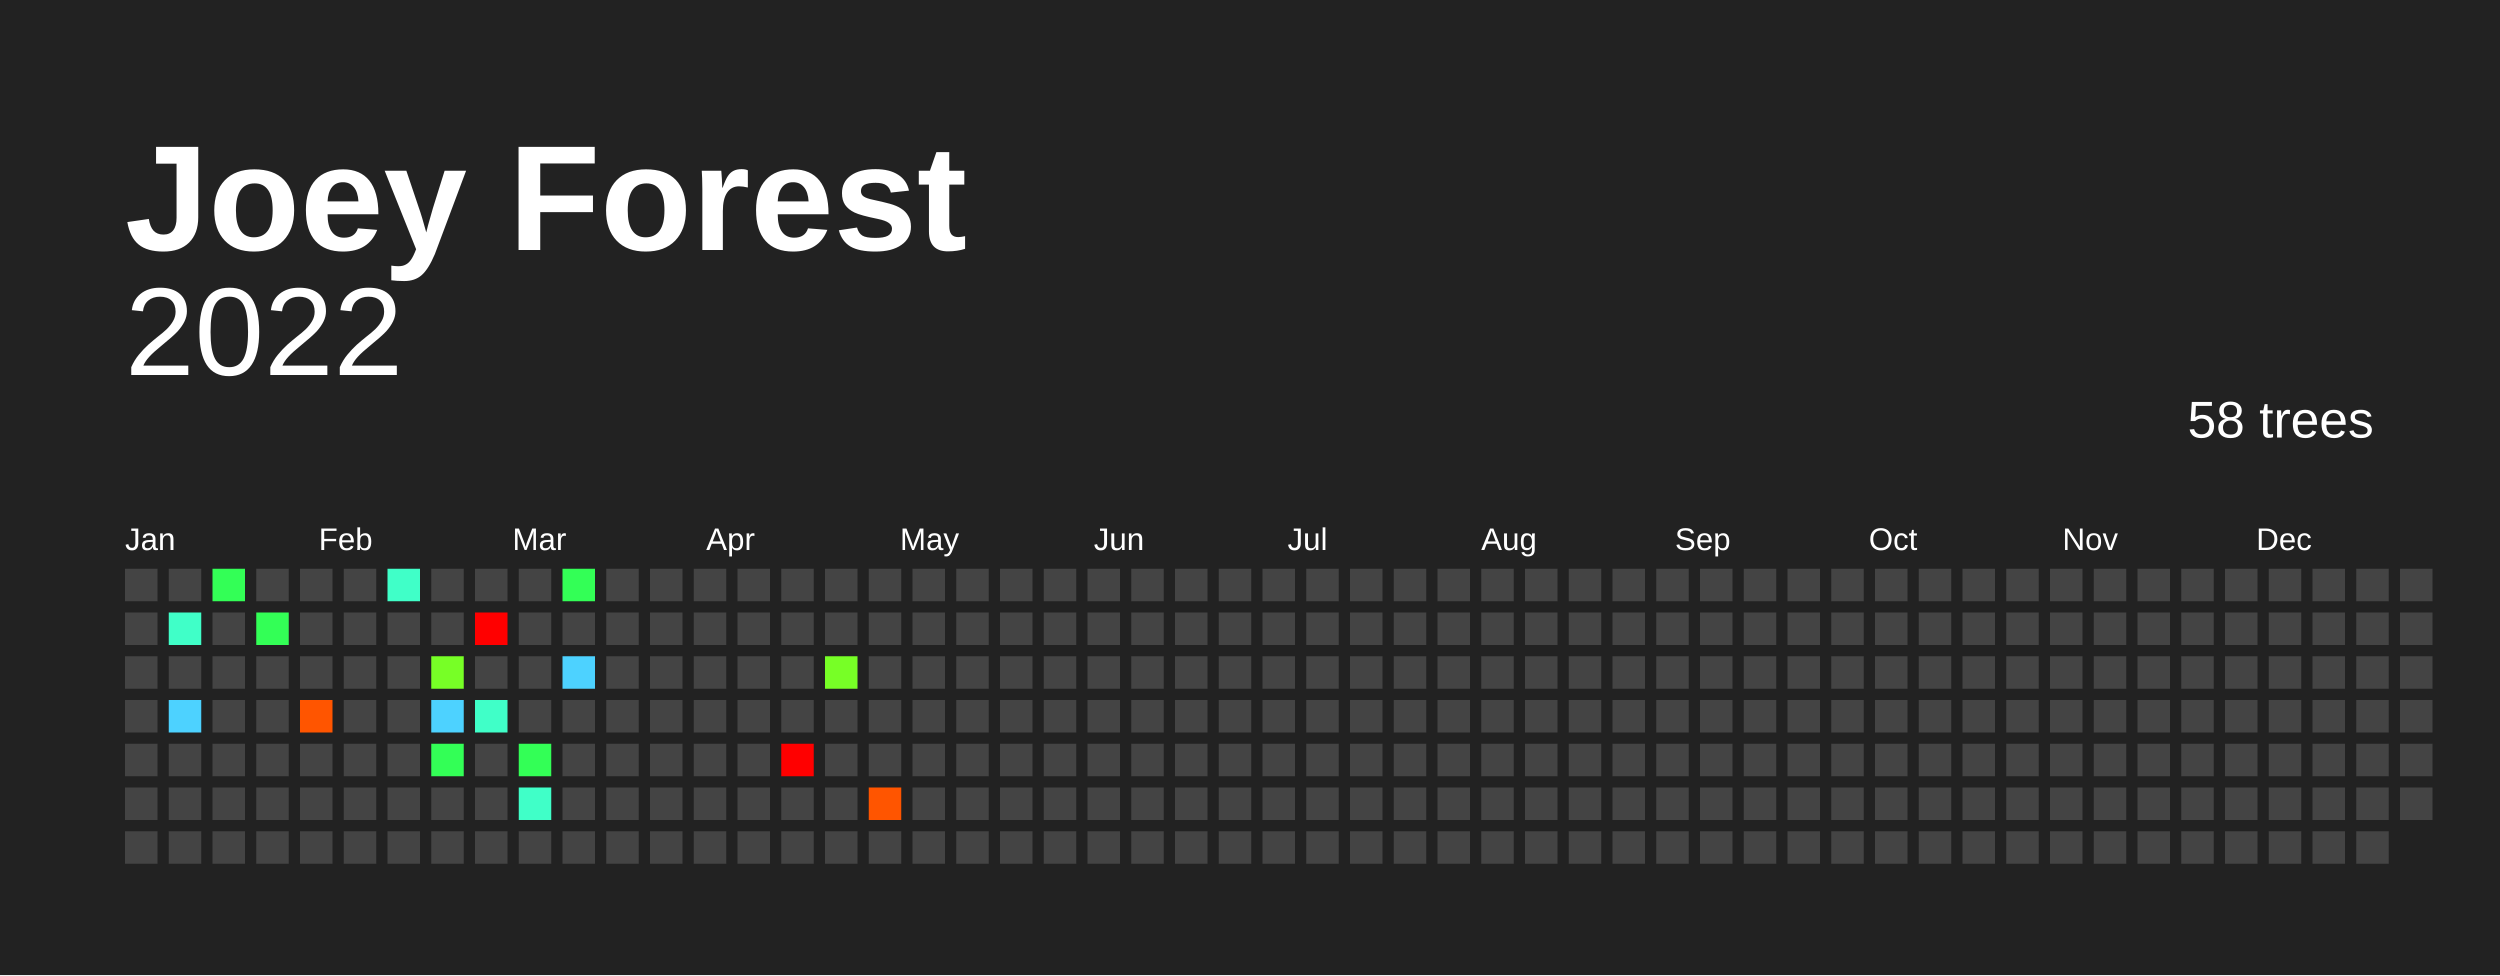
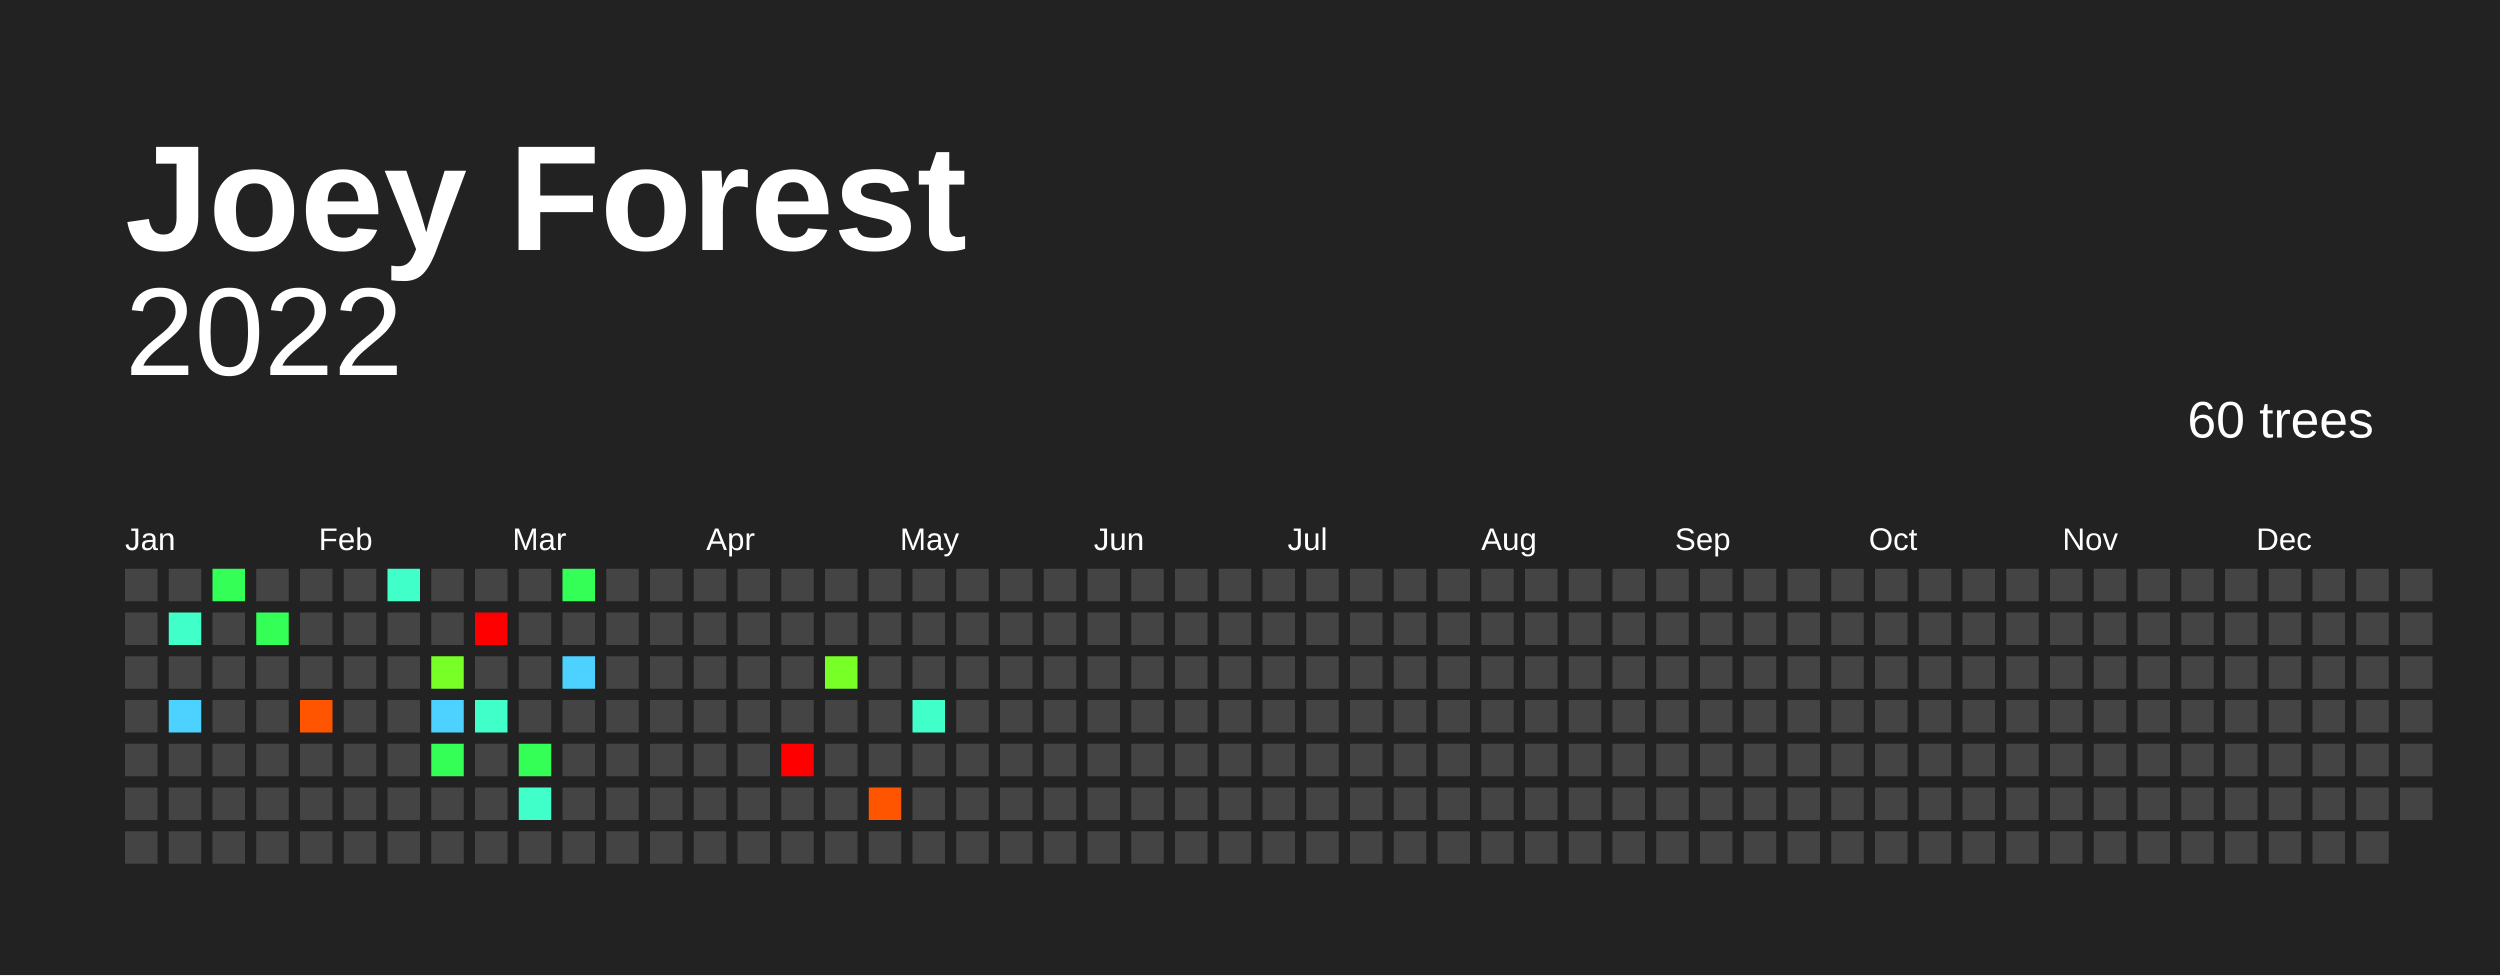
<svg xmlns="http://www.w3.org/2000/svg" baseProfile="full" height="78mm" version="1.1" viewBox="0,0,200,78" width="200mm">
  <defs />
  <rect fill="#222222" height="78" width="200" x="0" y="0" />
  <text fill="#FFFFFF" style="font-size:12px; font-family:Arial; font-weight:bold;" x="10" y="20">Joey Forest</text>
  <text alignment-baseline="hanging" fill="#FFFFFF" style="font-size:10.0px; font-family:Arial;" x="10" y="30">2022</text>
-   <text alignment-baseline="hanging" fill="#FFFFFF" style="font-size:4.125px; font-family:Arial;" x="175" y="35">58 trees</text>
+   <text alignment-baseline="hanging" fill="#FFFFFF" style="font-size:4.125px; font-family:Arial;" x="175" y="35">60 trees</text>
  <text fill="#FFFFFF" style="font-size:2.5px; font-family:Arial" x="10.0" y="44">Jan</text>
  <text fill="#FFFFFF" style="font-size:2.5px; font-family:Arial" x="25.5" y="44">Feb</text>
  <text fill="#FFFFFF" style="font-size:2.5px; font-family:Arial" x="41.0" y="44">Mar</text>
  <text fill="#FFFFFF" style="font-size:2.5px; font-family:Arial" x="56.5" y="44">Apr</text>
  <text fill="#FFFFFF" style="font-size:2.5px; font-family:Arial" x="72.0" y="44">May</text>
  <text fill="#FFFFFF" style="font-size:2.5px; font-family:Arial" x="87.5" y="44">Jun</text>
  <text fill="#FFFFFF" style="font-size:2.5px; font-family:Arial" x="103.0" y="44">Jul</text>
  <text fill="#FFFFFF" style="font-size:2.5px; font-family:Arial" x="118.5" y="44">Aug</text>
  <text fill="#FFFFFF" style="font-size:2.5px; font-family:Arial" x="134.0" y="44">Sep</text>
  <text fill="#FFFFFF" style="font-size:2.5px; font-family:Arial" x="149.5" y="44">Oct</text>
  <text fill="#FFFFFF" style="font-size:2.5px; font-family:Arial" x="165.0" y="44">Nov</text>
  <text fill="#FFFFFF" style="font-size:2.5px; font-family:Arial" x="180.5" y="44">Dec</text>
  <rect fill="#444444" height="2.6" width="2.6" x="10.0" y="45.5" />
  <rect fill="#444444" height="2.6" width="2.6" x="10.0" y="49.0" />
  <rect fill="#444444" height="2.6" width="2.6" x="10.0" y="52.5" />
  <rect fill="#444444" height="2.6" width="2.6" x="10.0" y="56.0" />
  <rect fill="#444444" height="2.6" width="2.6" x="10.0" y="59.5" />
  <rect fill="#444444" height="2.6" width="2.6" x="10.0" y="63.0" />
  <rect fill="#444444" height="2.6" width="2.6" x="10.0" y="66.5" />
  <rect fill="#444444" height="2.6" width="2.6" x="13.5" y="45.5" />
  <rect fill="#40ffc8" height="2.6" width="2.6" x="13.5" y="49.0" />
  <rect fill="#444444" height="2.6" width="2.6" x="13.5" y="52.5" />
  <rect fill="#4dd2ff" height="2.6" width="2.6" x="13.5" y="56.0" />
  <rect fill="#444444" height="2.6" width="2.6" x="13.5" y="59.5" />
  <rect fill="#444444" height="2.6" width="2.6" x="13.5" y="63.0" />
  <rect fill="#444444" height="2.6" width="2.6" x="13.5" y="66.5" />
  <rect fill="#33ff56" height="2.6" width="2.6" x="17.0" y="45.5" />
  <rect fill="#444444" height="2.6" width="2.6" x="17.0" y="49.0" />
  <rect fill="#444444" height="2.6" width="2.6" x="17.0" y="52.5" />
  <rect fill="#444444" height="2.6" width="2.6" x="17.0" y="56.0" />
  <rect fill="#444444" height="2.6" width="2.6" x="17.0" y="59.5" />
  <rect fill="#444444" height="2.6" width="2.6" x="17.0" y="63.0" />
  <rect fill="#444444" height="2.6" width="2.6" x="17.0" y="66.5" />
  <rect fill="#444444" height="2.6" width="2.6" x="20.5" y="45.5" />
  <rect fill="#33ff56" height="2.6" width="2.6" x="20.5" y="49.0" />
  <rect fill="#444444" height="2.6" width="2.6" x="20.5" y="52.5" />
  <rect fill="#444444" height="2.6" width="2.6" x="20.5" y="56.0" />
  <rect fill="#444444" height="2.6" width="2.6" x="20.5" y="59.5" />
  <rect fill="#444444" height="2.6" width="2.6" x="20.5" y="63.0" />
  <rect fill="#444444" height="2.6" width="2.6" x="20.5" y="66.5" />
  <rect fill="#444444" height="2.6" width="2.6" x="24.0" y="45.5" />
  <rect fill="#444444" height="2.6" width="2.6" x="24.0" y="49.0" />
  <rect fill="#444444" height="2.6" width="2.6" x="24.0" y="52.5" />
  <rect fill="#ff5500" height="2.6" width="2.6" x="24.0" y="56.0" />
  <rect fill="#444444" height="2.6" width="2.6" x="24.0" y="59.5" />
  <rect fill="#444444" height="2.6" width="2.6" x="24.0" y="63.0" />
  <rect fill="#444444" height="2.6" width="2.6" x="24.0" y="66.5" />
  <rect fill="#444444" height="2.6" width="2.6" x="27.5" y="45.5" />
  <rect fill="#444444" height="2.6" width="2.6" x="27.5" y="49.0" />
  <rect fill="#444444" height="2.6" width="2.6" x="27.5" y="52.5" />
  <rect fill="#444444" height="2.6" width="2.6" x="27.5" y="56.0" />
  <rect fill="#444444" height="2.6" width="2.6" x="27.5" y="59.5" />
  <rect fill="#444444" height="2.6" width="2.6" x="27.5" y="63.0" />
  <rect fill="#444444" height="2.6" width="2.6" x="27.5" y="66.5" />
  <rect fill="#40ffc8" height="2.6" width="2.6" x="31.0" y="45.5" />
  <rect fill="#444444" height="2.6" width="2.6" x="31.0" y="49.0" />
  <rect fill="#444444" height="2.6" width="2.6" x="31.0" y="52.5" />
  <rect fill="#444444" height="2.6" width="2.6" x="31.0" y="56.0" />
  <rect fill="#444444" height="2.6" width="2.6" x="31.0" y="59.5" />
  <rect fill="#444444" height="2.6" width="2.6" x="31.0" y="63.0" />
  <rect fill="#444444" height="2.6" width="2.6" x="31.0" y="66.5" />
  <rect fill="#444444" height="2.6" width="2.6" x="34.5" y="45.5" />
  <rect fill="#444444" height="2.6" width="2.6" x="34.5" y="49.0" />
  <rect fill="#77ff26" height="2.6" width="2.6" x="34.5" y="52.5" />
  <rect fill="#4dd2ff" height="2.6" width="2.6" x="34.5" y="56.0" />
  <rect fill="#33ff56" height="2.6" width="2.6" x="34.5" y="59.5" />
  <rect fill="#444444" height="2.6" width="2.6" x="34.5" y="63.0" />
  <rect fill="#444444" height="2.6" width="2.6" x="34.5" y="66.5" />
  <rect fill="#444444" height="2.6" width="2.6" x="38.0" y="45.5" />
  <rect fill="red" height="2.6" width="2.6" x="38.0" y="49.0" />
  <rect fill="#444444" height="2.6" width="2.6" x="38.0" y="52.5" />
  <rect fill="#40ffc8" height="2.6" width="2.6" x="38.0" y="56.0" />
  <rect fill="#444444" height="2.6" width="2.6" x="38.0" y="59.5" />
  <rect fill="#444444" height="2.6" width="2.6" x="38.0" y="63.0" />
  <rect fill="#444444" height="2.6" width="2.6" x="38.0" y="66.5" />
  <rect fill="#444444" height="2.6" width="2.6" x="41.5" y="45.5" />
  <rect fill="#444444" height="2.6" width="2.6" x="41.5" y="49.0" />
  <rect fill="#444444" height="2.6" width="2.6" x="41.5" y="52.5" />
  <rect fill="#444444" height="2.6" width="2.6" x="41.5" y="56.0" />
  <rect fill="#33ff56" height="2.6" width="2.6" x="41.5" y="59.5" />
  <rect fill="#40ffc8" height="2.6" width="2.6" x="41.5" y="63.0" />
  <rect fill="#444444" height="2.6" width="2.6" x="41.5" y="66.5" />
  <rect fill="#33ff56" height="2.6" width="2.6" x="45.0" y="45.5" />
  <rect fill="#444444" height="2.6" width="2.6" x="45.0" y="49.0" />
  <rect fill="#4dd2ff" height="2.6" width="2.6" x="45.0" y="52.5" />
  <rect fill="#444444" height="2.6" width="2.6" x="45.0" y="56.0" />
  <rect fill="#444444" height="2.6" width="2.6" x="45.0" y="59.5" />
  <rect fill="#444444" height="2.6" width="2.6" x="45.0" y="63.0" />
  <rect fill="#444444" height="2.6" width="2.6" x="45.0" y="66.5" />
  <rect fill="#444444" height="2.6" width="2.6" x="48.5" y="45.5" />
  <rect fill="#444444" height="2.6" width="2.6" x="48.5" y="49.0" />
  <rect fill="#444444" height="2.6" width="2.6" x="48.5" y="52.5" />
  <rect fill="#444444" height="2.6" width="2.6" x="48.5" y="56.0" />
  <rect fill="#444444" height="2.6" width="2.6" x="48.5" y="59.5" />
  <rect fill="#444444" height="2.6" width="2.6" x="48.5" y="63.0" />
  <rect fill="#444444" height="2.6" width="2.6" x="48.5" y="66.5" />
  <rect fill="#444444" height="2.6" width="2.6" x="52.0" y="45.5" />
  <rect fill="#444444" height="2.6" width="2.6" x="52.0" y="49.0" />
  <rect fill="#444444" height="2.6" width="2.6" x="52.0" y="52.5" />
  <rect fill="#444444" height="2.6" width="2.6" x="52.0" y="56.0" />
  <rect fill="#444444" height="2.6" width="2.6" x="52.0" y="59.5" />
  <rect fill="#444444" height="2.6" width="2.6" x="52.0" y="63.0" />
  <rect fill="#444444" height="2.6" width="2.6" x="52.0" y="66.5" />
  <rect fill="#444444" height="2.6" width="2.6" x="55.5" y="45.5" />
  <rect fill="#444444" height="2.6" width="2.6" x="55.5" y="49.0" />
  <rect fill="#444444" height="2.6" width="2.6" x="55.5" y="52.5" />
  <rect fill="#444444" height="2.6" width="2.6" x="55.5" y="56.0" />
  <rect fill="#444444" height="2.6" width="2.6" x="55.5" y="59.5" />
  <rect fill="#444444" height="2.6" width="2.6" x="55.5" y="63.0" />
  <rect fill="#444444" height="2.6" width="2.6" x="55.5" y="66.5" />
  <rect fill="#444444" height="2.6" width="2.6" x="59.0" y="45.5" />
  <rect fill="#444444" height="2.6" width="2.6" x="59.0" y="49.0" />
  <rect fill="#444444" height="2.6" width="2.6" x="59.0" y="52.5" />
  <rect fill="#444444" height="2.6" width="2.6" x="59.0" y="56.0" />
  <rect fill="#444444" height="2.6" width="2.6" x="59.0" y="59.5" />
  <rect fill="#444444" height="2.6" width="2.6" x="59.0" y="63.0" />
  <rect fill="#444444" height="2.6" width="2.6" x="59.0" y="66.5" />
  <rect fill="#444444" height="2.6" width="2.6" x="62.5" y="45.5" />
  <rect fill="#444444" height="2.6" width="2.6" x="62.5" y="49.0" />
  <rect fill="#444444" height="2.6" width="2.6" x="62.5" y="52.5" />
  <rect fill="#444444" height="2.6" width="2.6" x="62.5" y="56.0" />
  <rect fill="red" height="2.6" width="2.6" x="62.5" y="59.5" />
  <rect fill="#444444" height="2.6" width="2.6" x="62.5" y="63.0" />
  <rect fill="#444444" height="2.6" width="2.6" x="62.5" y="66.5" />
  <rect fill="#444444" height="2.6" width="2.6" x="66.0" y="45.5" />
  <rect fill="#444444" height="2.6" width="2.6" x="66.0" y="49.0" />
  <rect fill="#77ff26" height="2.6" width="2.6" x="66.0" y="52.5" />
  <rect fill="#444444" height="2.6" width="2.6" x="66.0" y="56.0" />
  <rect fill="#444444" height="2.6" width="2.6" x="66.0" y="59.5" />
  <rect fill="#444444" height="2.6" width="2.6" x="66.0" y="63.0" />
  <rect fill="#444444" height="2.6" width="2.6" x="66.0" y="66.5" />
  <rect fill="#444444" height="2.6" width="2.6" x="69.5" y="45.5" />
  <rect fill="#444444" height="2.6" width="2.6" x="69.5" y="49.0" />
  <rect fill="#444444" height="2.6" width="2.6" x="69.5" y="52.5" />
  <rect fill="#444444" height="2.6" width="2.6" x="69.5" y="56.0" />
  <rect fill="#444444" height="2.6" width="2.6" x="69.5" y="59.5" />
  <rect fill="#ff5500" height="2.6" width="2.6" x="69.5" y="63.0" />
  <rect fill="#444444" height="2.6" width="2.6" x="69.5" y="66.5" />
  <rect fill="#444444" height="2.6" width="2.6" x="73.0" y="45.5" />
  <rect fill="#444444" height="2.6" width="2.6" x="73.0" y="49.0" />
  <rect fill="#444444" height="2.6" width="2.6" x="73.0" y="52.5" />
-   <rect fill="#444444" height="2.6" width="2.6" x="73.0" y="56.0" />
+   <rect fill="#40ffc8" height="2.6" width="2.6" x="73.0" y="56.0" />
  <rect fill="#444444" height="2.6" width="2.6" x="73.0" y="59.5" />
  <rect fill="#444444" height="2.6" width="2.6" x="73.0" y="63.0" />
  <rect fill="#444444" height="2.6" width="2.6" x="73.0" y="66.5" />
  <rect fill="#444444" height="2.6" width="2.6" x="76.5" y="45.5" />
  <rect fill="#444444" height="2.6" width="2.6" x="76.5" y="49.0" />
  <rect fill="#444444" height="2.6" width="2.6" x="76.5" y="52.5" />
  <rect fill="#444444" height="2.6" width="2.6" x="76.5" y="56.0" />
  <rect fill="#444444" height="2.6" width="2.6" x="76.5" y="59.5" />
  <rect fill="#444444" height="2.6" width="2.6" x="76.5" y="63.0" />
  <rect fill="#444444" height="2.6" width="2.6" x="76.5" y="66.5" />
  <rect fill="#444444" height="2.6" width="2.6" x="80.0" y="45.5" />
  <rect fill="#444444" height="2.6" width="2.6" x="80.0" y="49.0" />
  <rect fill="#444444" height="2.6" width="2.6" x="80.0" y="52.5" />
  <rect fill="#444444" height="2.6" width="2.6" x="80.0" y="56.0" />
  <rect fill="#444444" height="2.6" width="2.6" x="80.0" y="59.5" />
  <rect fill="#444444" height="2.6" width="2.6" x="80.0" y="63.0" />
  <rect fill="#444444" height="2.6" width="2.6" x="80.0" y="66.5" />
  <rect fill="#444444" height="2.6" width="2.6" x="83.5" y="45.5" />
  <rect fill="#444444" height="2.6" width="2.6" x="83.5" y="49.0" />
  <rect fill="#444444" height="2.6" width="2.6" x="83.5" y="52.5" />
  <rect fill="#444444" height="2.6" width="2.6" x="83.5" y="56.0" />
  <rect fill="#444444" height="2.6" width="2.6" x="83.5" y="59.5" />
  <rect fill="#444444" height="2.6" width="2.6" x="83.5" y="63.0" />
  <rect fill="#444444" height="2.6" width="2.6" x="83.5" y="66.5" />
  <rect fill="#444444" height="2.6" width="2.6" x="87.0" y="45.5" />
  <rect fill="#444444" height="2.6" width="2.6" x="87.0" y="49.0" />
  <rect fill="#444444" height="2.6" width="2.6" x="87.0" y="52.5" />
  <rect fill="#444444" height="2.6" width="2.6" x="87.0" y="56.0" />
  <rect fill="#444444" height="2.6" width="2.6" x="87.0" y="59.5" />
  <rect fill="#444444" height="2.6" width="2.6" x="87.0" y="63.0" />
  <rect fill="#444444" height="2.6" width="2.6" x="87.0" y="66.5" />
  <rect fill="#444444" height="2.6" width="2.6" x="90.5" y="45.5" />
  <rect fill="#444444" height="2.6" width="2.6" x="90.5" y="49.0" />
  <rect fill="#444444" height="2.6" width="2.6" x="90.5" y="52.5" />
  <rect fill="#444444" height="2.6" width="2.6" x="90.5" y="56.0" />
  <rect fill="#444444" height="2.6" width="2.6" x="90.5" y="59.5" />
  <rect fill="#444444" height="2.6" width="2.6" x="90.5" y="63.0" />
  <rect fill="#444444" height="2.6" width="2.6" x="90.5" y="66.5" />
  <rect fill="#444444" height="2.6" width="2.6" x="94.0" y="45.5" />
  <rect fill="#444444" height="2.6" width="2.6" x="94.0" y="49.0" />
  <rect fill="#444444" height="2.6" width="2.6" x="94.0" y="52.5" />
  <rect fill="#444444" height="2.6" width="2.6" x="94.0" y="56.0" />
  <rect fill="#444444" height="2.6" width="2.6" x="94.0" y="59.5" />
  <rect fill="#444444" height="2.6" width="2.6" x="94.0" y="63.0" />
  <rect fill="#444444" height="2.6" width="2.6" x="94.0" y="66.5" />
  <rect fill="#444444" height="2.6" width="2.6" x="97.5" y="45.5" />
  <rect fill="#444444" height="2.6" width="2.6" x="97.5" y="49.0" />
  <rect fill="#444444" height="2.6" width="2.6" x="97.5" y="52.5" />
  <rect fill="#444444" height="2.6" width="2.6" x="97.5" y="56.0" />
  <rect fill="#444444" height="2.6" width="2.6" x="97.5" y="59.5" />
  <rect fill="#444444" height="2.6" width="2.6" x="97.5" y="63.0" />
  <rect fill="#444444" height="2.6" width="2.6" x="97.5" y="66.5" />
  <rect fill="#444444" height="2.6" width="2.6" x="101.0" y="45.5" />
  <rect fill="#444444" height="2.6" width="2.6" x="101.0" y="49.0" />
  <rect fill="#444444" height="2.6" width="2.6" x="101.0" y="52.5" />
  <rect fill="#444444" height="2.6" width="2.6" x="101.0" y="56.0" />
  <rect fill="#444444" height="2.6" width="2.6" x="101.0" y="59.5" />
  <rect fill="#444444" height="2.6" width="2.6" x="101.0" y="63.0" />
  <rect fill="#444444" height="2.6" width="2.6" x="101.0" y="66.5" />
  <rect fill="#444444" height="2.6" width="2.6" x="104.5" y="45.5" />
  <rect fill="#444444" height="2.6" width="2.6" x="104.5" y="49.0" />
  <rect fill="#444444" height="2.6" width="2.6" x="104.5" y="52.5" />
  <rect fill="#444444" height="2.6" width="2.6" x="104.5" y="56.0" />
  <rect fill="#444444" height="2.6" width="2.6" x="104.5" y="59.5" />
  <rect fill="#444444" height="2.6" width="2.6" x="104.5" y="63.0" />
  <rect fill="#444444" height="2.6" width="2.6" x="104.5" y="66.5" />
  <rect fill="#444444" height="2.6" width="2.6" x="108.0" y="45.5" />
  <rect fill="#444444" height="2.6" width="2.6" x="108.0" y="49.0" />
  <rect fill="#444444" height="2.6" width="2.6" x="108.0" y="52.5" />
  <rect fill="#444444" height="2.6" width="2.6" x="108.0" y="56.0" />
  <rect fill="#444444" height="2.6" width="2.6" x="108.0" y="59.5" />
  <rect fill="#444444" height="2.6" width="2.6" x="108.0" y="63.0" />
  <rect fill="#444444" height="2.6" width="2.6" x="108.0" y="66.5" />
  <rect fill="#444444" height="2.6" width="2.6" x="111.5" y="45.5" />
  <rect fill="#444444" height="2.6" width="2.6" x="111.5" y="49.0" />
  <rect fill="#444444" height="2.6" width="2.6" x="111.5" y="52.5" />
  <rect fill="#444444" height="2.6" width="2.6" x="111.5" y="56.0" />
  <rect fill="#444444" height="2.6" width="2.6" x="111.5" y="59.5" />
  <rect fill="#444444" height="2.6" width="2.6" x="111.5" y="63.0" />
  <rect fill="#444444" height="2.6" width="2.6" x="111.5" y="66.5" />
  <rect fill="#444444" height="2.6" width="2.6" x="115.0" y="45.5" />
  <rect fill="#444444" height="2.6" width="2.6" x="115.0" y="49.0" />
  <rect fill="#444444" height="2.6" width="2.6" x="115.0" y="52.5" />
  <rect fill="#444444" height="2.6" width="2.6" x="115.0" y="56.0" />
  <rect fill="#444444" height="2.6" width="2.6" x="115.0" y="59.5" />
  <rect fill="#444444" height="2.6" width="2.6" x="115.0" y="63.0" />
  <rect fill="#444444" height="2.6" width="2.6" x="115.0" y="66.5" />
  <rect fill="#444444" height="2.6" width="2.6" x="118.5" y="45.5" />
  <rect fill="#444444" height="2.6" width="2.6" x="118.5" y="49.0" />
  <rect fill="#444444" height="2.6" width="2.6" x="118.5" y="52.5" />
  <rect fill="#444444" height="2.6" width="2.6" x="118.5" y="56.0" />
  <rect fill="#444444" height="2.6" width="2.6" x="118.5" y="59.5" />
  <rect fill="#444444" height="2.6" width="2.6" x="118.5" y="63.0" />
  <rect fill="#444444" height="2.6" width="2.6" x="118.5" y="66.5" />
  <rect fill="#444444" height="2.6" width="2.6" x="122.0" y="45.5" />
  <rect fill="#444444" height="2.6" width="2.6" x="122.0" y="49.0" />
  <rect fill="#444444" height="2.6" width="2.6" x="122.0" y="52.5" />
  <rect fill="#444444" height="2.6" width="2.6" x="122.0" y="56.0" />
  <rect fill="#444444" height="2.6" width="2.6" x="122.0" y="59.5" />
  <rect fill="#444444" height="2.6" width="2.6" x="122.0" y="63.0" />
  <rect fill="#444444" height="2.6" width="2.6" x="122.0" y="66.5" />
  <rect fill="#444444" height="2.6" width="2.6" x="125.5" y="45.5" />
  <rect fill="#444444" height="2.6" width="2.6" x="125.5" y="49.0" />
  <rect fill="#444444" height="2.6" width="2.6" x="125.5" y="52.5" />
  <rect fill="#444444" height="2.6" width="2.6" x="125.5" y="56.0" />
  <rect fill="#444444" height="2.6" width="2.6" x="125.5" y="59.5" />
  <rect fill="#444444" height="2.6" width="2.6" x="125.5" y="63.0" />
  <rect fill="#444444" height="2.6" width="2.6" x="125.5" y="66.5" />
  <rect fill="#444444" height="2.6" width="2.6" x="129.0" y="45.5" />
  <rect fill="#444444" height="2.6" width="2.6" x="129.0" y="49.0" />
  <rect fill="#444444" height="2.6" width="2.6" x="129.0" y="52.5" />
  <rect fill="#444444" height="2.6" width="2.6" x="129.0" y="56.0" />
  <rect fill="#444444" height="2.6" width="2.6" x="129.0" y="59.5" />
  <rect fill="#444444" height="2.6" width="2.6" x="129.0" y="63.0" />
  <rect fill="#444444" height="2.6" width="2.6" x="129.0" y="66.5" />
  <rect fill="#444444" height="2.6" width="2.6" x="132.5" y="45.5" />
  <rect fill="#444444" height="2.6" width="2.6" x="132.5" y="49.0" />
  <rect fill="#444444" height="2.6" width="2.6" x="132.5" y="52.5" />
  <rect fill="#444444" height="2.6" width="2.6" x="132.5" y="56.0" />
  <rect fill="#444444" height="2.6" width="2.6" x="132.5" y="59.5" />
  <rect fill="#444444" height="2.6" width="2.6" x="132.5" y="63.0" />
  <rect fill="#444444" height="2.6" width="2.6" x="132.5" y="66.5" />
  <rect fill="#444444" height="2.6" width="2.6" x="136.0" y="45.5" />
  <rect fill="#444444" height="2.6" width="2.6" x="136.0" y="49.0" />
  <rect fill="#444444" height="2.6" width="2.6" x="136.0" y="52.5" />
  <rect fill="#444444" height="2.6" width="2.6" x="136.0" y="56.0" />
  <rect fill="#444444" height="2.6" width="2.6" x="136.0" y="59.5" />
  <rect fill="#444444" height="2.6" width="2.6" x="136.0" y="63.0" />
  <rect fill="#444444" height="2.6" width="2.6" x="136.0" y="66.5" />
  <rect fill="#444444" height="2.6" width="2.6" x="139.5" y="45.5" />
  <rect fill="#444444" height="2.6" width="2.6" x="139.5" y="49.0" />
  <rect fill="#444444" height="2.6" width="2.6" x="139.5" y="52.5" />
  <rect fill="#444444" height="2.6" width="2.6" x="139.5" y="56.0" />
  <rect fill="#444444" height="2.6" width="2.6" x="139.5" y="59.5" />
  <rect fill="#444444" height="2.6" width="2.6" x="139.5" y="63.0" />
  <rect fill="#444444" height="2.6" width="2.6" x="139.5" y="66.5" />
  <rect fill="#444444" height="2.6" width="2.6" x="143.0" y="45.5" />
  <rect fill="#444444" height="2.6" width="2.6" x="143.0" y="49.0" />
  <rect fill="#444444" height="2.6" width="2.6" x="143.0" y="52.5" />
  <rect fill="#444444" height="2.6" width="2.6" x="143.0" y="56.0" />
  <rect fill="#444444" height="2.6" width="2.6" x="143.0" y="59.5" />
  <rect fill="#444444" height="2.6" width="2.6" x="143.0" y="63.0" />
  <rect fill="#444444" height="2.6" width="2.6" x="143.0" y="66.5" />
  <rect fill="#444444" height="2.6" width="2.6" x="146.5" y="45.5" />
  <rect fill="#444444" height="2.6" width="2.6" x="146.5" y="49.0" />
  <rect fill="#444444" height="2.6" width="2.6" x="146.5" y="52.5" />
  <rect fill="#444444" height="2.6" width="2.6" x="146.5" y="56.0" />
  <rect fill="#444444" height="2.6" width="2.6" x="146.5" y="59.5" />
  <rect fill="#444444" height="2.6" width="2.6" x="146.5" y="63.0" />
  <rect fill="#444444" height="2.6" width="2.6" x="146.5" y="66.5" />
  <rect fill="#444444" height="2.6" width="2.6" x="150.0" y="45.5" />
  <rect fill="#444444" height="2.6" width="2.6" x="150.0" y="49.0" />
  <rect fill="#444444" height="2.6" width="2.6" x="150.0" y="52.5" />
  <rect fill="#444444" height="2.6" width="2.6" x="150.0" y="56.0" />
  <rect fill="#444444" height="2.6" width="2.6" x="150.0" y="59.5" />
  <rect fill="#444444" height="2.6" width="2.6" x="150.0" y="63.0" />
  <rect fill="#444444" height="2.6" width="2.6" x="150.0" y="66.5" />
  <rect fill="#444444" height="2.6" width="2.6" x="153.5" y="45.5" />
  <rect fill="#444444" height="2.6" width="2.6" x="153.5" y="49.0" />
  <rect fill="#444444" height="2.6" width="2.6" x="153.5" y="52.5" />
  <rect fill="#444444" height="2.6" width="2.6" x="153.5" y="56.0" />
  <rect fill="#444444" height="2.6" width="2.6" x="153.5" y="59.5" />
  <rect fill="#444444" height="2.6" width="2.6" x="153.5" y="63.0" />
  <rect fill="#444444" height="2.6" width="2.6" x="153.5" y="66.5" />
  <rect fill="#444444" height="2.6" width="2.6" x="157.0" y="45.5" />
  <rect fill="#444444" height="2.6" width="2.6" x="157.0" y="49.0" />
  <rect fill="#444444" height="2.6" width="2.6" x="157.0" y="52.5" />
  <rect fill="#444444" height="2.6" width="2.6" x="157.0" y="56.0" />
  <rect fill="#444444" height="2.6" width="2.6" x="157.0" y="59.5" />
  <rect fill="#444444" height="2.6" width="2.6" x="157.0" y="63.0" />
  <rect fill="#444444" height="2.6" width="2.6" x="157.0" y="66.5" />
  <rect fill="#444444" height="2.6" width="2.6" x="160.5" y="45.5" />
  <rect fill="#444444" height="2.6" width="2.6" x="160.5" y="49.0" />
  <rect fill="#444444" height="2.6" width="2.6" x="160.5" y="52.5" />
  <rect fill="#444444" height="2.6" width="2.6" x="160.5" y="56.0" />
  <rect fill="#444444" height="2.6" width="2.6" x="160.5" y="59.5" />
  <rect fill="#444444" height="2.6" width="2.6" x="160.5" y="63.0" />
  <rect fill="#444444" height="2.6" width="2.6" x="160.5" y="66.5" />
  <rect fill="#444444" height="2.6" width="2.6" x="164.0" y="45.5" />
  <rect fill="#444444" height="2.6" width="2.6" x="164.0" y="49.0" />
  <rect fill="#444444" height="2.6" width="2.6" x="164.0" y="52.5" />
  <rect fill="#444444" height="2.6" width="2.6" x="164.0" y="56.0" />
  <rect fill="#444444" height="2.6" width="2.6" x="164.0" y="59.5" />
  <rect fill="#444444" height="2.6" width="2.6" x="164.0" y="63.0" />
  <rect fill="#444444" height="2.6" width="2.6" x="164.0" y="66.5" />
  <rect fill="#444444" height="2.6" width="2.6" x="167.5" y="45.5" />
  <rect fill="#444444" height="2.6" width="2.6" x="167.5" y="49.0" />
  <rect fill="#444444" height="2.6" width="2.6" x="167.5" y="52.5" />
  <rect fill="#444444" height="2.6" width="2.6" x="167.5" y="56.0" />
  <rect fill="#444444" height="2.6" width="2.6" x="167.5" y="59.5" />
  <rect fill="#444444" height="2.6" width="2.6" x="167.5" y="63.0" />
  <rect fill="#444444" height="2.6" width="2.6" x="167.5" y="66.5" />
  <rect fill="#444444" height="2.6" width="2.6" x="171.0" y="45.5" />
  <rect fill="#444444" height="2.6" width="2.6" x="171.0" y="49.0" />
  <rect fill="#444444" height="2.6" width="2.6" x="171.0" y="52.5" />
  <rect fill="#444444" height="2.6" width="2.6" x="171.0" y="56.0" />
  <rect fill="#444444" height="2.6" width="2.6" x="171.0" y="59.5" />
  <rect fill="#444444" height="2.6" width="2.6" x="171.0" y="63.0" />
  <rect fill="#444444" height="2.6" width="2.6" x="171.0" y="66.5" />
  <rect fill="#444444" height="2.6" width="2.6" x="174.5" y="45.5" />
  <rect fill="#444444" height="2.6" width="2.6" x="174.5" y="49.0" />
  <rect fill="#444444" height="2.6" width="2.6" x="174.5" y="52.5" />
  <rect fill="#444444" height="2.6" width="2.6" x="174.5" y="56.0" />
  <rect fill="#444444" height="2.6" width="2.6" x="174.5" y="59.5" />
  <rect fill="#444444" height="2.6" width="2.6" x="174.5" y="63.0" />
  <rect fill="#444444" height="2.6" width="2.6" x="174.5" y="66.5" />
  <rect fill="#444444" height="2.6" width="2.6" x="178.0" y="45.5" />
  <rect fill="#444444" height="2.6" width="2.6" x="178.0" y="49.0" />
  <rect fill="#444444" height="2.6" width="2.6" x="178.0" y="52.5" />
  <rect fill="#444444" height="2.6" width="2.6" x="178.0" y="56.0" />
  <rect fill="#444444" height="2.6" width="2.6" x="178.0" y="59.5" />
  <rect fill="#444444" height="2.6" width="2.6" x="178.0" y="63.0" />
  <rect fill="#444444" height="2.6" width="2.6" x="178.0" y="66.5" />
  <rect fill="#444444" height="2.6" width="2.6" x="181.5" y="45.5" />
  <rect fill="#444444" height="2.6" width="2.6" x="181.5" y="49.0" />
  <rect fill="#444444" height="2.6" width="2.6" x="181.5" y="52.5" />
  <rect fill="#444444" height="2.6" width="2.6" x="181.5" y="56.0" />
  <rect fill="#444444" height="2.6" width="2.6" x="181.5" y="59.5" />
  <rect fill="#444444" height="2.6" width="2.6" x="181.5" y="63.0" />
  <rect fill="#444444" height="2.6" width="2.6" x="181.5" y="66.5" />
  <rect fill="#444444" height="2.6" width="2.6" x="185.0" y="45.5" />
  <rect fill="#444444" height="2.6" width="2.6" x="185.0" y="49.0" />
  <rect fill="#444444" height="2.6" width="2.6" x="185.0" y="52.5" />
  <rect fill="#444444" height="2.6" width="2.6" x="185.0" y="56.0" />
  <rect fill="#444444" height="2.6" width="2.6" x="185.0" y="59.5" />
  <rect fill="#444444" height="2.6" width="2.6" x="185.0" y="63.0" />
  <rect fill="#444444" height="2.6" width="2.6" x="185.0" y="66.5" />
  <rect fill="#444444" height="2.6" width="2.6" x="188.5" y="45.5" />
  <rect fill="#444444" height="2.6" width="2.6" x="188.5" y="49.0" />
  <rect fill="#444444" height="2.6" width="2.6" x="188.5" y="52.5" />
  <rect fill="#444444" height="2.6" width="2.6" x="188.5" y="56.0" />
  <rect fill="#444444" height="2.6" width="2.6" x="188.5" y="59.5" />
  <rect fill="#444444" height="2.6" width="2.6" x="188.5" y="63.0" />
  <rect fill="#444444" height="2.6" width="2.6" x="188.5" y="66.5" />
  <rect fill="#444444" height="2.6" width="2.6" x="192.0" y="45.5" />
  <rect fill="#444444" height="2.6" width="2.6" x="192.0" y="49.0" />
  <rect fill="#444444" height="2.6" width="2.6" x="192.0" y="52.5" />
  <rect fill="#444444" height="2.6" width="2.6" x="192.0" y="56.0" />
  <rect fill="#444444" height="2.6" width="2.6" x="192.0" y="59.5" />
  <rect fill="#444444" height="2.6" width="2.6" x="192.0" y="63.0" />
</svg>
